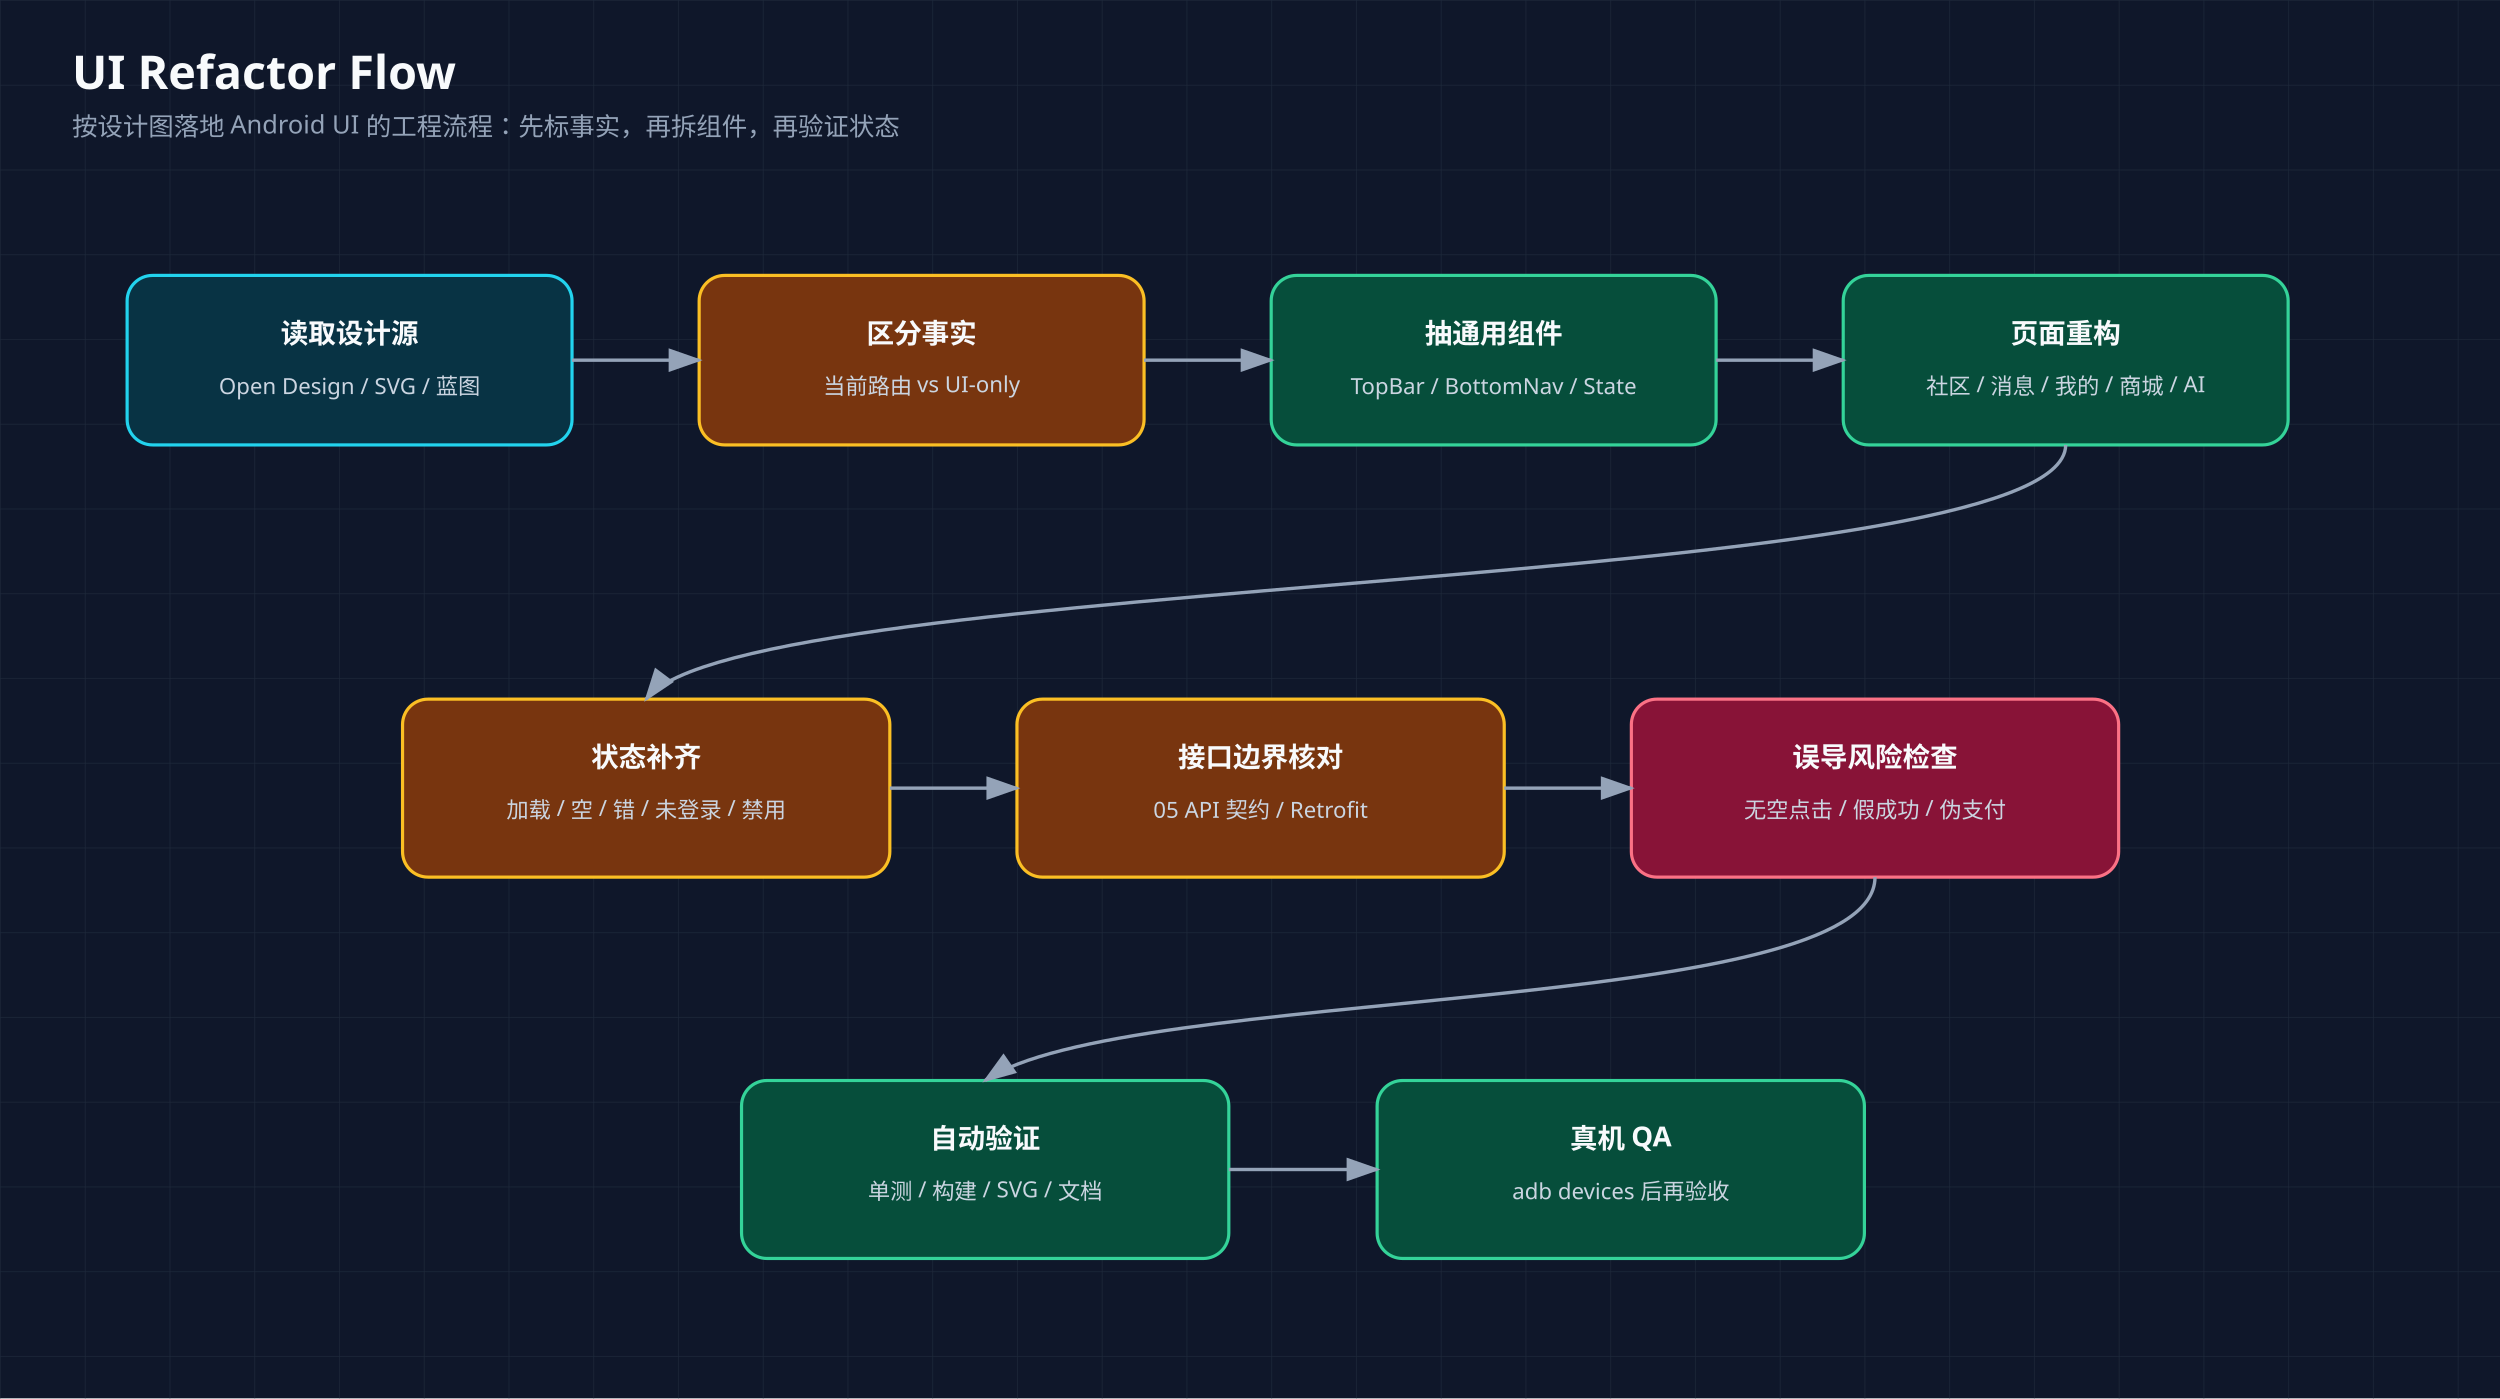
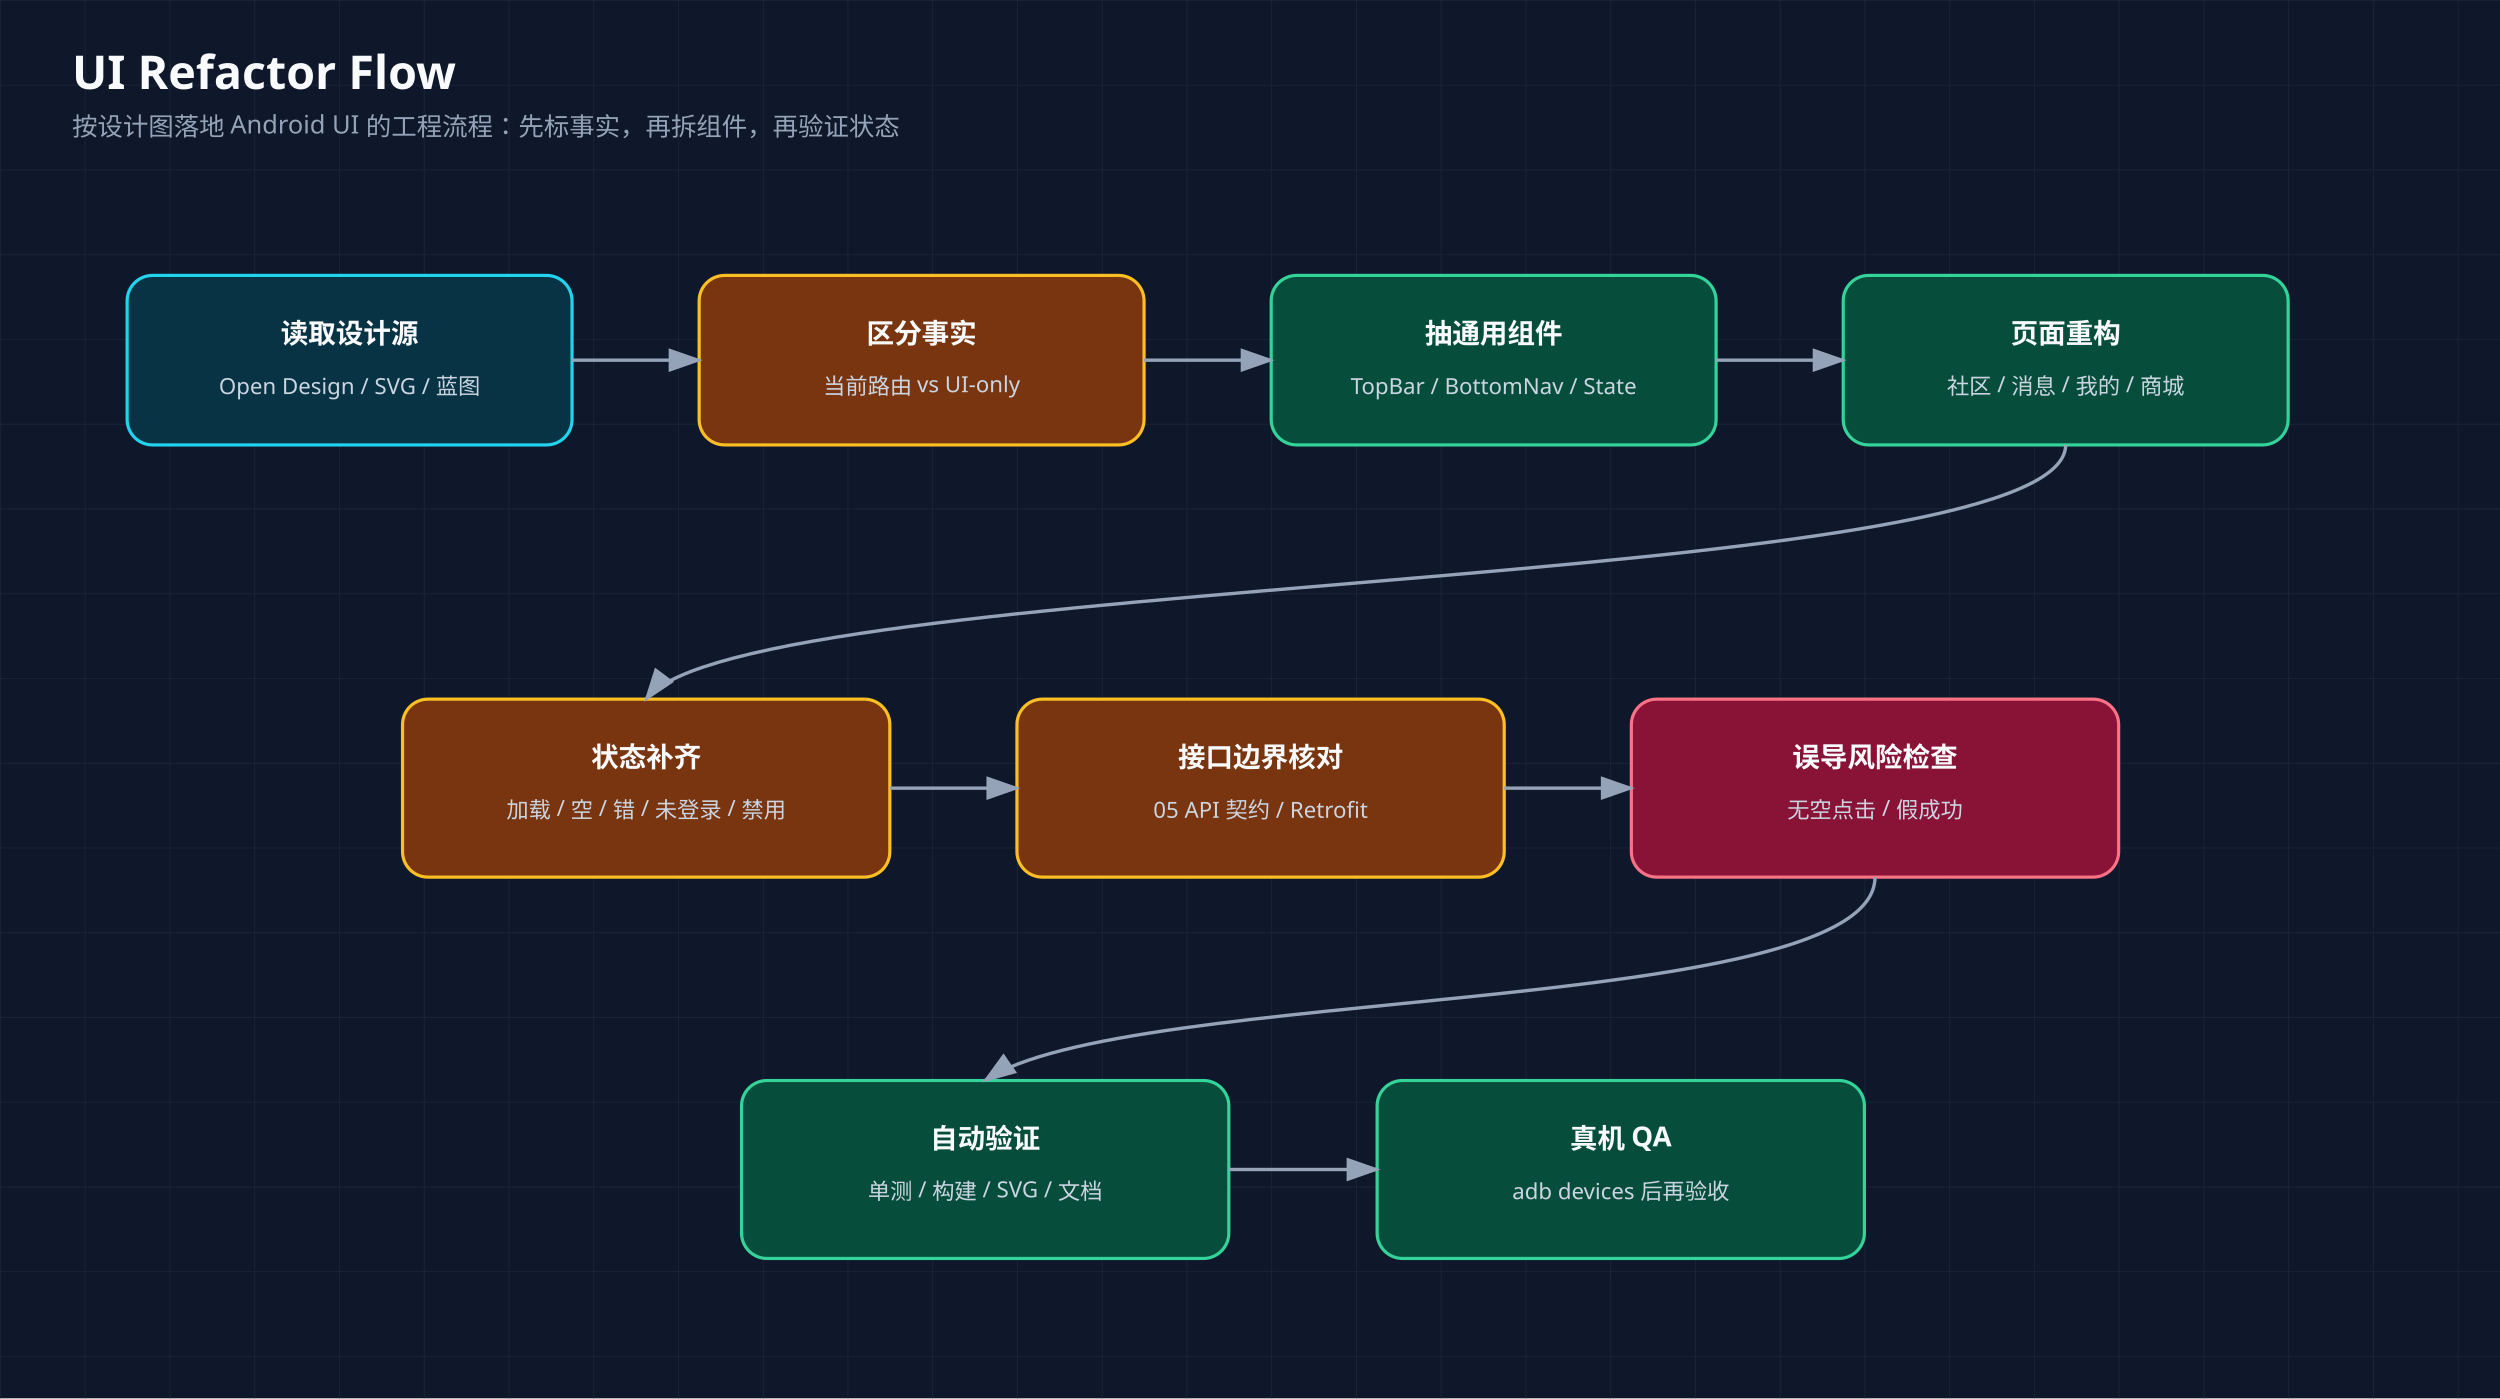
<svg xmlns="http://www.w3.org/2000/svg" viewBox="0 0 1180 660">
  <defs>
    <pattern id="grid" width="40" height="40" patternUnits="userSpaceOnUse">
      <path d="M40 0 L0 0 0 40" fill="none" stroke="#1e293b" stroke-width="0.6" />
    </pattern>
    <marker id="arrow" markerWidth="10" markerHeight="7" refX="9" refY="3.5" orient="auto">
      <polygon points="0 0,10 3.5,0 7" fill="#94a3b8" />
    </marker>
    <style>
      text{font-family:'JetBrains Mono','Noto Sans SC','Microsoft YaHei',sans-serif}
      .title{fill:#f8fafc;font-size:22px;font-weight:700}.note{fill:#94a3b8;font-size:12px}
      .box{rx:12;stroke-width:1.5}.input{fill:#083344;stroke:#22d3ee}.work{fill:#064e3b;stroke:#34d399}.check{fill:#78350f;stroke:#fbbf24}.risk{fill:#881337;stroke:#fb7185}
      .label{fill:#f8fafc;font-size:13px;font-weight:700}.small{fill:#cbd5e1;font-size:10.5px}.line{stroke:#94a3b8;stroke-width:1.6;fill:none;marker-end:url(#arrow)}
    </style>
  </defs>
  <rect width="1180" height="660" fill="#0f172a" />
  <rect width="1180" height="660" fill="url(#grid)" />
  <text x="34" y="42" class="title">UI Refactor Flow</text>
  <text x="34" y="64" class="note">按设计图落地 Android UI 的工程流程：先标事实，再拆组件，再验证状态</text>
  <rect x="60" y="130" width="210" height="80" class="box input" />
  <text x="165" y="162" text-anchor="middle" class="label">读取设计源</text>
  <text x="165" y="186" text-anchor="middle" class="small">Open Design / SVG / 蓝图</text>
  <rect x="330" y="130" width="210" height="80" class="box check" />
  <text x="435" y="162" text-anchor="middle" class="label">区分事实</text>
  <text x="435" y="186" text-anchor="middle" class="small">当前路由 vs UI-only</text>
  <rect x="600" y="130" width="210" height="80" class="box work" />
  <text x="705" y="162" text-anchor="middle" class="label">抽通用组件</text>
  <text x="705" y="186" text-anchor="middle" class="small">TopBar / BottomNav / State</text>
  <rect x="870" y="130" width="210" height="80" class="box work" />
  <text x="975" y="162" text-anchor="middle" class="label">页面重构</text>
-   <text x="975" y="186" text-anchor="middle" class="small">社区 / 消息 / 我的 / 商城 / AI</text>
+   <text x="975" y="186" text-anchor="middle" class="small">社区 / 消息 / 我的 / 商城</text>
  <rect x="190" y="330" width="230" height="84" class="box check" />
  <text x="305" y="362" text-anchor="middle" class="label">状态补齐</text>
  <text x="305" y="386" text-anchor="middle" class="small">加载 / 空 / 错 / 未登录 / 禁用</text>
  <rect x="480" y="330" width="230" height="84" class="box check" />
  <text x="595" y="362" text-anchor="middle" class="label">接口边界核对</text>
  <text x="595" y="386" text-anchor="middle" class="small">05 API 契约 / Retrofit</text>
  <rect x="770" y="330" width="230" height="84" class="box risk" />
  <text x="885" y="362" text-anchor="middle" class="label">误导风险检查</text>
-   <text x="885" y="386" text-anchor="middle" class="small">无空点击 / 假成功 / 伪支付</text>
+   <text x="885" y="386" text-anchor="middle" class="small">无空点击 / 假成功</text>
  <rect x="350" y="510" width="230" height="84" class="box work" />
  <text x="465" y="542" text-anchor="middle" class="label">自动验证</text>
  <text x="465" y="566" text-anchor="middle" class="small">单测 / 构建 / SVG / 文档</text>
  <rect x="650" y="510" width="230" height="84" class="box work" />
  <text x="765" y="542" text-anchor="middle" class="label">真机 QA</text>
  <text x="765" y="566" text-anchor="middle" class="small">adb devices 后再验收</text>
  <path d="M270 170 L330 170" class="line" />
  <path d="M540 170 L600 170" class="line" />
  <path d="M810 170 L870 170" class="line" />
  <path d="M975 210 C975 280 350 270 305 330" class="line" />
  <path d="M420 372 L480 372" class="line" />
  <path d="M710 372 L770 372" class="line" />
  <path d="M885 414 C885 480 530 465 465 510" class="line" />
  <path d="M580 552 L650 552" class="line" />
</svg>
